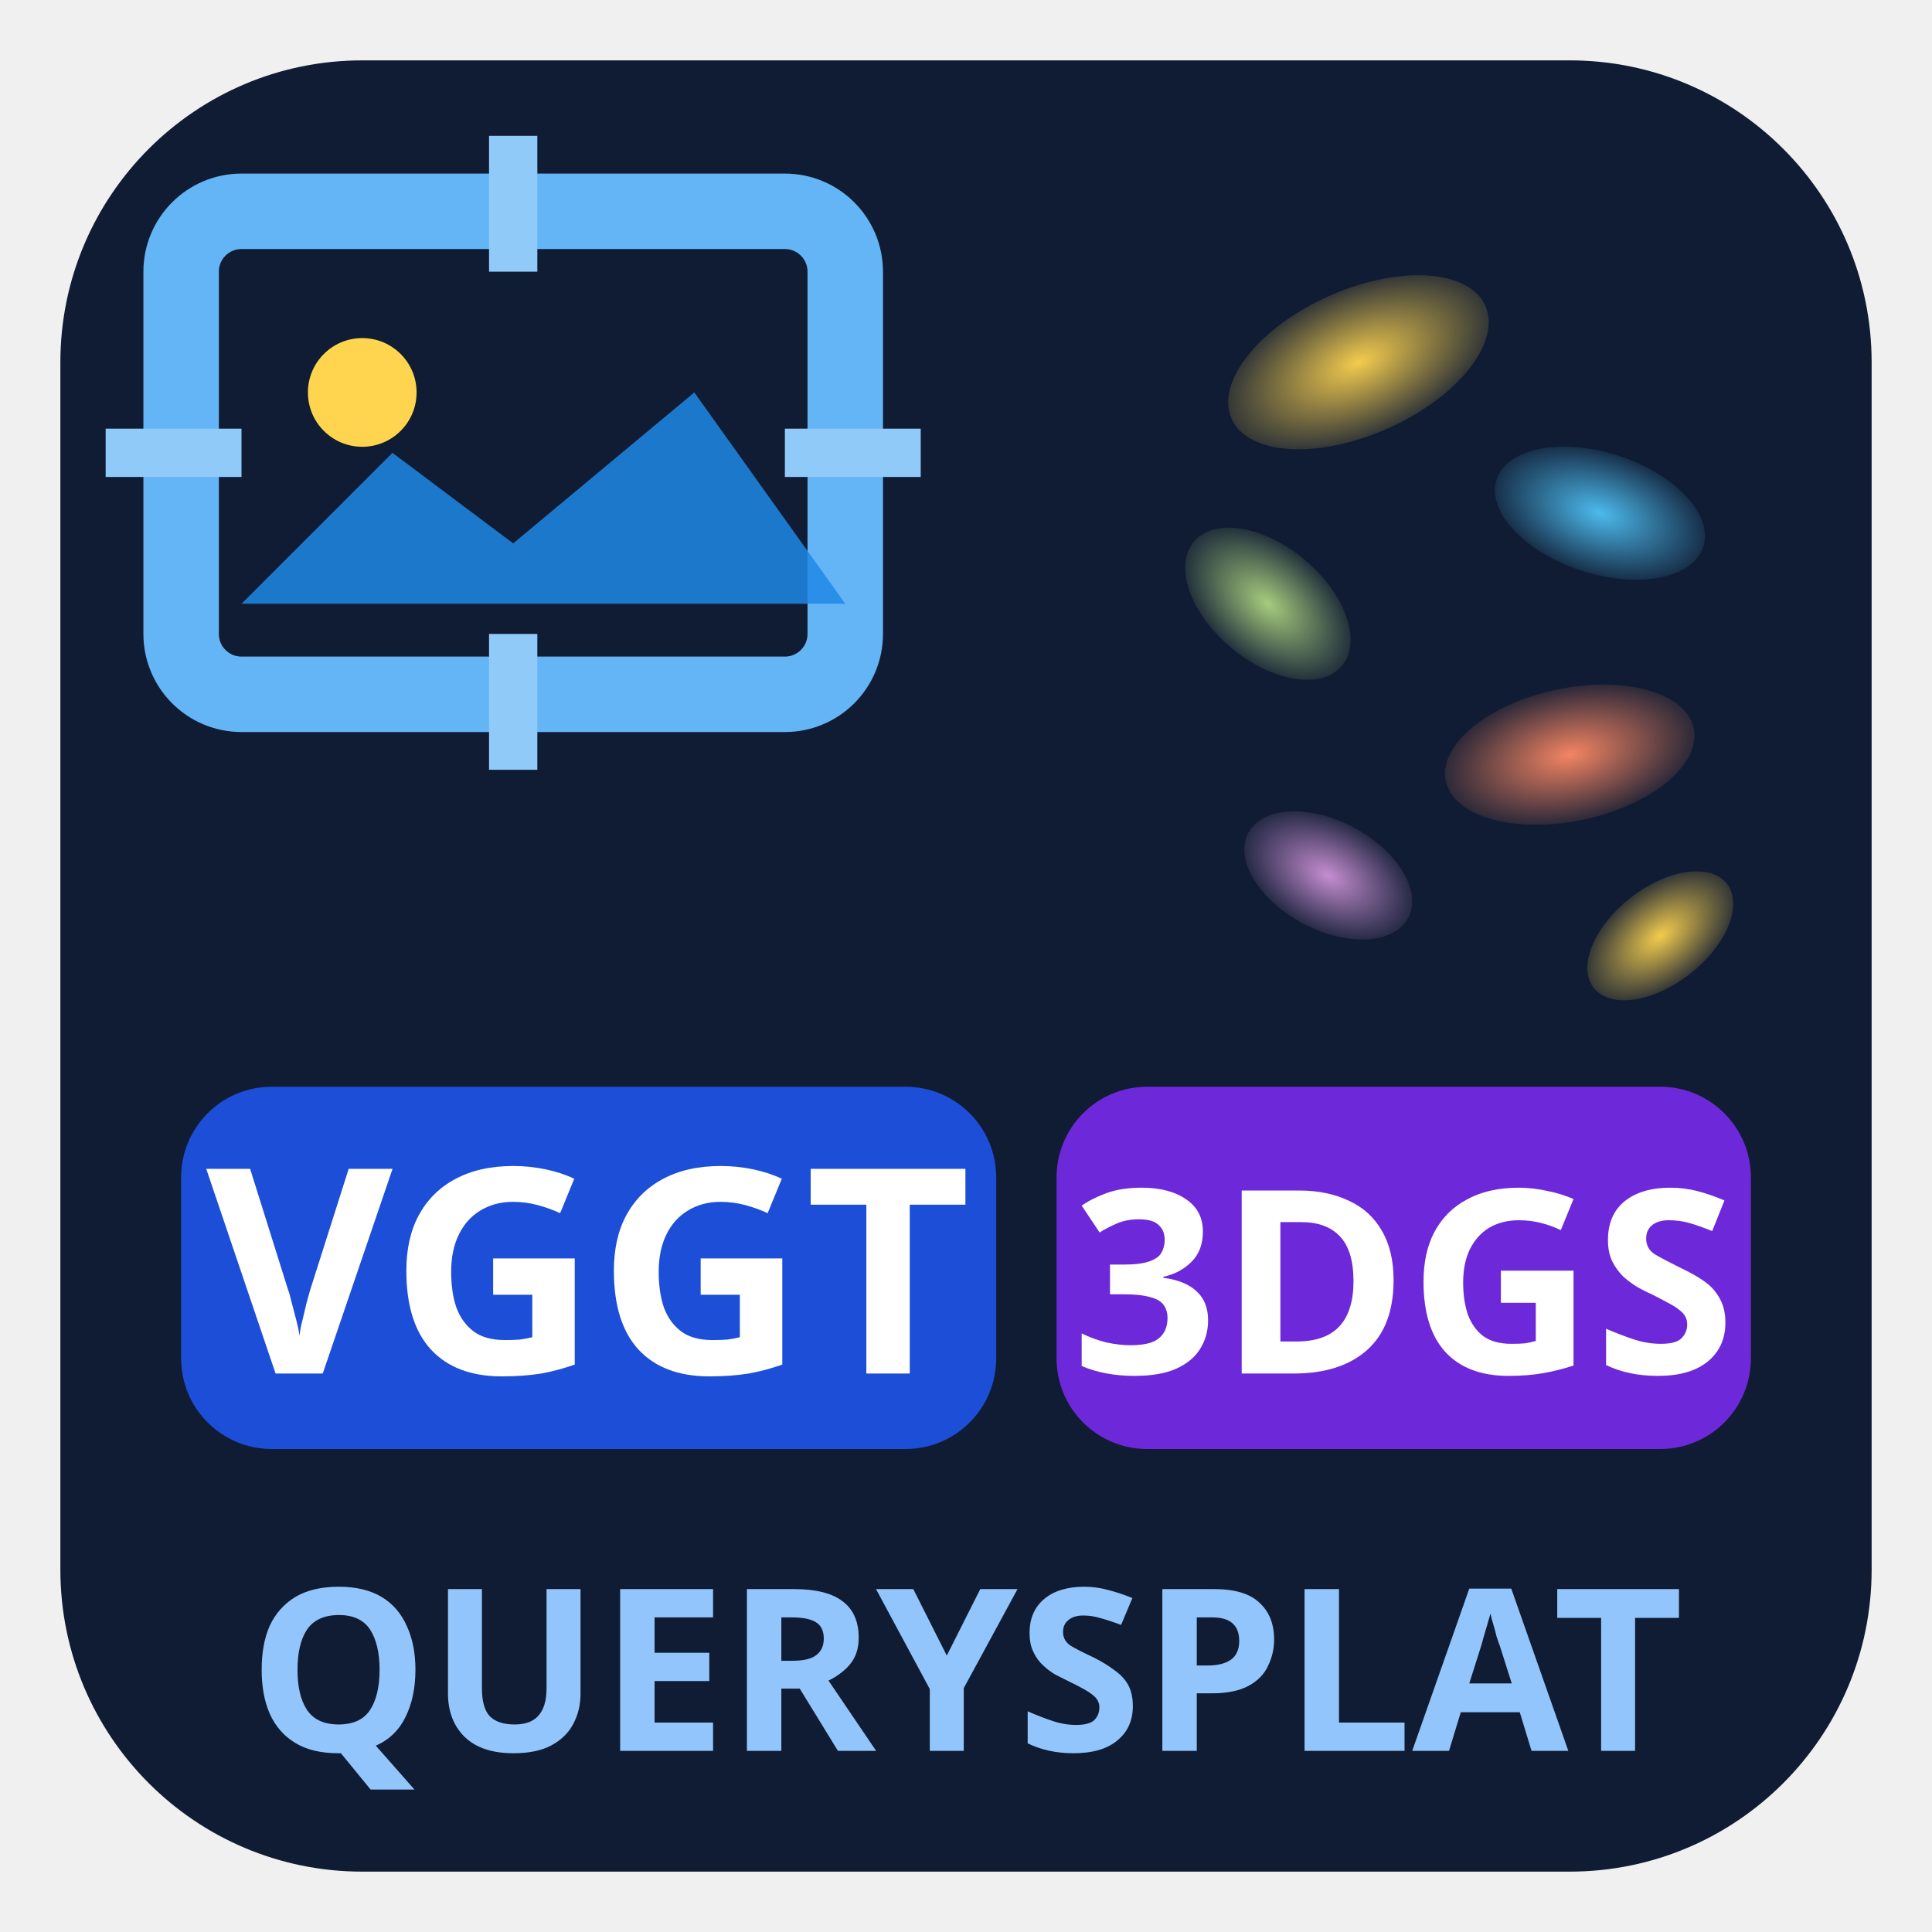
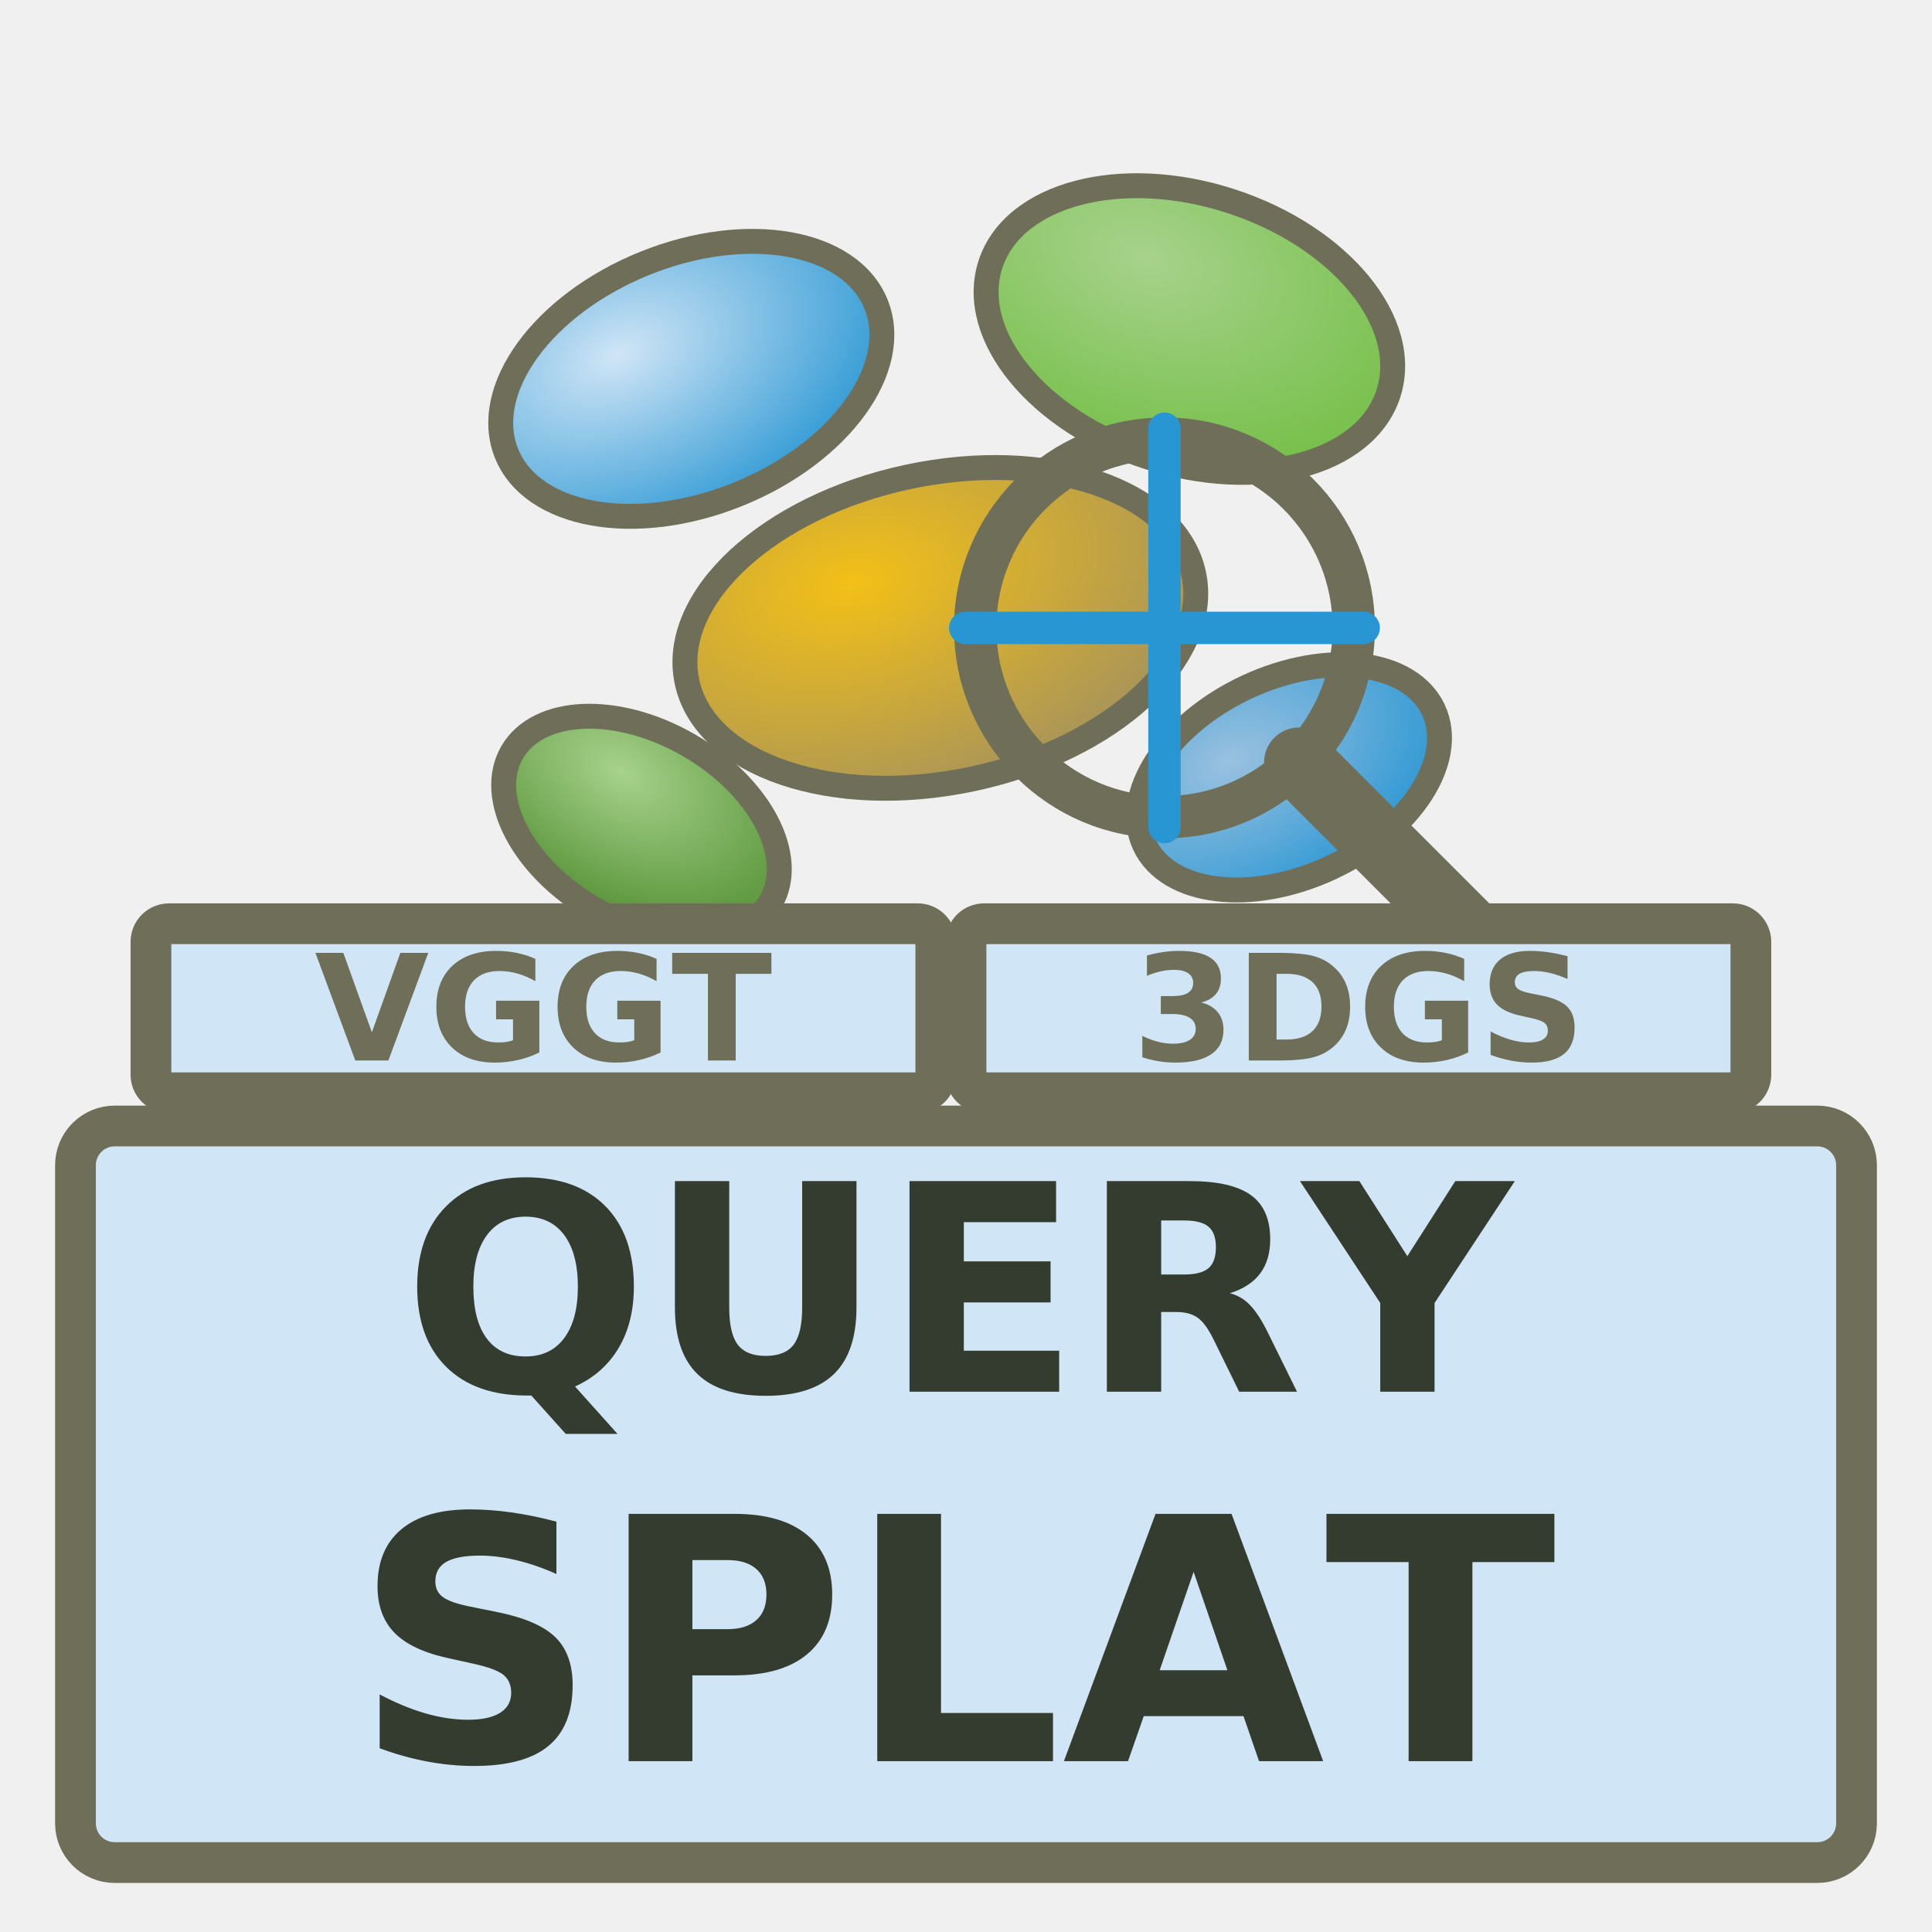
- <svg xmlns="http://www.w3.org/2000/svg" viewBox="0 0 64 64" width="64" height="64">
-   <rect x="2" y="2" width="60" height="60" rx="10" fill="#101c33" />
-   <rect x="6" y="7" width="22" height="16" rx="2" fill="none" stroke="#64b5f6" stroke-width="2.5" />
-   <circle cx="12" cy="13" r="1.8" fill="#ffd54f" />
-   <path d="M8 20 l5-5 4 3 6-5 5 7 z" fill="#1e88e5" opacity="0.85" />
-   <line x1="17" y1="4.5" x2="17" y2="9" stroke="#90caf9" stroke-width="1.6" />
-   <line x1="17" y1="21" x2="17" y2="25.5" stroke="#90caf9" stroke-width="1.6" />
-   <line x1="3.5" y1="15" x2="8" y2="15" stroke="#90caf9" stroke-width="1.6" />
-   <line x1="26" y1="15" x2="30.5" y2="15" stroke="#90caf9" stroke-width="1.6" />
-   <defs>
-     <radialGradient id="gs1" cx="50%" cy="50%" r="50%">
-       <stop offset="0%" stop-color="#ffd54f" stop-opacity="0.95" />
-       <stop offset="100%" stop-color="#ffd54f" stop-opacity="0.15" />
-     </radialGradient>
-     <radialGradient id="gs2" cx="50%" cy="50%" r="50%">
-       <stop offset="0%" stop-color="#4fc3f7" stop-opacity="0.95" />
-       <stop offset="100%" stop-color="#4fc3f7" stop-opacity="0.12" />
-     </radialGradient>
-     <radialGradient id="gs3" cx="50%" cy="50%" r="50%">
-       <stop offset="0%" stop-color="#aed581" stop-opacity="0.95" />
-       <stop offset="100%" stop-color="#aed581" stop-opacity="0.12" />
-     </radialGradient>
-     <radialGradient id="gs4" cx="50%" cy="50%" r="50%">
-       <stop offset="0%" stop-color="#ff8a65" stop-opacity="0.95" />
-       <stop offset="100%" stop-color="#ff8a65" stop-opacity="0.12" />
-     </radialGradient>
-     <radialGradient id="gs5" cx="50%" cy="50%" r="50%">
-       <stop offset="0%" stop-color="#ce93d8" stop-opacity="0.95" />
-       <stop offset="100%" stop-color="#ce93d8" stop-opacity="0.12" />
-     </radialGradient>
-   </defs>
-   <ellipse cx="45" cy="12" rx="4.6" ry="2.4" transform="rotate(-24 45 12)" fill="url(#gs1)" />
-   <ellipse cx="53" cy="17" rx="3.6" ry="2.0" transform="rotate(18 53 17)" fill="url(#gs2)" />
-   <ellipse cx="42" cy="20" rx="3.2" ry="1.9" transform="rotate(40 42 20)" fill="url(#gs3)" />
-   <ellipse cx="52" cy="25" rx="4.2" ry="2.2" transform="rotate(-12 52 25)" fill="url(#gs4)" />
-   <ellipse cx="44" cy="29" rx="3.0" ry="1.8" transform="rotate(28 44 29)" fill="url(#gs5)" />
-   <ellipse cx="55" cy="31" rx="2.8" ry="1.6" transform="rotate(-38 55 31)" fill="url(#gs1)" />
-   <rect x="6" y="36" width="27" height="12" rx="3" fill="#1d4ed8" />
-   <text x="19.5" y="45.5" font-family="sans-serif" font-size="9.5" font-weight="bold" fill="#ffffff" text-anchor="middle">VGGT</text>
-   <rect x="35" y="36" width="23" height="12" rx="3" fill="#6d28d9" />
-   <text x="46.5" y="45.5" font-family="sans-serif" font-size="8.5" font-weight="bold" fill="#ffffff" text-anchor="middle">3DGS</text>
-   <text x="32" y="58" font-family="sans-serif" font-size="7.5" font-weight="bold" fill="#93c5fd" text-anchor="middle">QUERYSPLAT</text>
+ <svg xmlns="http://www.w3.org/2000/svg" width="128" height="128" viewBox="0 0 64 64" stroke="#6F6F59" stroke-width="1.35" stroke-linecap="round" stroke-linejoin="round">
+   <g stroke-width=".85" transform="translate(13 1) scale(1.65)">
+     <defs>
+       <radialGradient id="splat0" cx="0.35" cy="0.3" r="0.8">
+         <stop offset="0.000" stop-color="#D0E5F6" />
+         <stop offset="1.000" stop-color="#2896D3" />
+       </radialGradient>
+       <radialGradient id="splat1" cx="0.35" cy="0.3" r="0.8">
+         <stop offset="0.000" stop-color="#A7D28C" />
+         <stop offset="1.000" stop-color="#72BE44" />
+       </radialGradient>
+       <radialGradient id="splat2" cx="0.35" cy="0.3" r="0.8">
+         <stop offset="0.000" stop-color="#F3C017" />
+         <stop offset="1.000" stop-color="#A3915E" />
+       </radialGradient>
+       <radialGradient id="splat3" cx="0.35" cy="0.3" r="0.8">
+         <stop offset="0.000" stop-color="#A7D28C" />
+         <stop offset="1.000" stop-color="#4E8C2E" />
+       </radialGradient>
+       <radialGradient id="splat4" cx="0.35" cy="0.3" r="0.8">
+         <stop offset="0.000" stop-color="#9AC1E0" />
+         <stop offset="1.000" stop-color="#2896D3" />
+       </radialGradient>
+     </defs>
+     <ellipse cx="6" cy="7" rx="4" ry="2.5" transform="rotate(-22 6 7)" fill="url(#splat0)" stroke="#6F6F59" stroke-width=".5" />
+     <ellipse cx="16" cy="6" rx="4.2" ry="2.7" transform="rotate(18 16 6)" fill="url(#splat1)" stroke="#6F6F59" stroke-width=".5" />
+     <ellipse cx="11" cy="12" rx="5.2" ry="3.1" transform="rotate(-12 11 12)" fill="url(#splat2)" stroke="#6F6F59" stroke-width=".5" />
+     <ellipse cx="5" cy="16" rx="3" ry="1.9" transform="rotate(30 5 16)" fill="url(#splat3)" stroke="#6F6F59" stroke-width=".5" />
+     <ellipse cx="18" cy="15" rx="3.2" ry="2" transform="rotate(-25 18 15)" fill="url(#splat4)" stroke="#6F6F59" stroke-width=".5" />
+     <circle cx="15.5" cy="12" r="3.8" fill="none" stroke="#6F6F59" />
+     <path d="M 18.2 14.7 L 22 18.5" fill="none" stroke="#6F6F59" stroke-width="1.4" />
+     <path d="M 11.5 12 H 19.5 M 15.5 8 V 16" fill="none" stroke="#2896D3" stroke-width="0.65" />
+   </g>
+   <g data-source-captions="true">
+     <rect x="5.0" y="30.6" width="26.0" height="5.6" rx="0.6" fill="#D0E5F6" stroke="#6F6F59" />
+     <path data-label="VGGT" d="M10 -1493H397L793 -391L1188 -1493H1575L1022 0H563ZM3115 -111Q2971 -41 2816.0 -6.0Q2661 29 2496 29Q2123 29 1905.0 -179.5Q1687 -388 1687 -745Q1687 -1106 1909.0 -1313.0Q2131 -1520 2517 -1520Q2666 -1520 2802.5 -1492.0Q2939 -1464 3060 -1409V-1100Q2935 -1171 2811.5 -1206.0Q2688 -1241 2564 -1241Q2334 -1241 2209.5 -1112.5Q2085 -984 2085 -745Q2085 -508 2205.0 -379.0Q2325 -250 2546 -250Q2606 -250 2657.5 -257.5Q2709 -265 2750 -281V-571H2515V-829H3115ZM4796 -111Q4652 -41 4497.0 -6.0Q4342 29 4177 29Q3804 29 3586.0 -179.5Q3368 -388 3368 -745Q3368 -1106 3590.0 -1313.0Q3812 -1520 4198 -1520Q4347 -1520 4483.5 -1492.0Q4620 -1464 4741 -1409V-1100Q4616 -1171 4492.5 -1206.0Q4369 -1241 4245 -1241Q4015 -1241 3890.5 -1112.5Q3766 -984 3766 -745Q3766 -508 3886.0 -379.0Q4006 -250 4227 -250Q4287 -250 4338.5 -257.5Q4390 -265 4431 -281V-571H4196V-829H4796ZM4957 -1493H6333V-1202H5838V0H5453V-1202H4957Z" transform="translate(10.42444 35.13073) scale(0.002389)" fill="#6F6F59" stroke="none" />
+     <rect x="32.0" y="30.6" width="26.0" height="5.6" rx="0.6" fill="#D0E5F6" stroke="#6F6F59" />
+     <path data-label="3DGS" d="M954 -805Q1105 -766 1183.5 -669.5Q1262 -573 1262 -424Q1262 -202 1092.0 -86.5Q922 29 596 29Q481 29 365.5 10.5Q250 -8 137 -45V-342Q245 -288 351.5 -260.5Q458 -233 561 -233Q714 -233 795.5 -286.0Q877 -339 877 -438Q877 -540 793.5 -592.5Q710 -645 547 -645H393V-893H555Q700 -893 771.0 -938.5Q842 -984 842 -1077Q842 -1163 773.0 -1210.0Q704 -1257 578 -1257Q485 -1257 390.0 -1236.0Q295 -1215 201 -1174V-1456Q315 -1488 427.0 -1504.0Q539 -1520 647 -1520Q938 -1520 1082.5 -1424.5Q1227 -1329 1227 -1137Q1227 -1006 1158.0 -922.5Q1089 -839 954 -805ZM1998 -1202V-291H2136Q2372 -291 2496.5 -408.0Q2621 -525 2621 -748Q2621 -970 2497.0 -1086.0Q2373 -1202 2136 -1202ZM1613 -1493H2019Q2359 -1493 2525.5 -1444.5Q2692 -1396 2811 -1280Q2916 -1179 2967.0 -1047.0Q3018 -915 3018 -748Q3018 -579 2967.0 -446.5Q2916 -314 2811 -213Q2691 -97 2523.0 -48.5Q2355 0 2019 0H1613ZM4655 -111Q4511 -41 4356.0 -6.0Q4201 29 4036 29Q3663 29 3445.0 -179.5Q3227 -388 3227 -745Q3227 -1106 3449.0 -1313.0Q3671 -1520 4057 -1520Q4206 -1520 4342.5 -1492.0Q4479 -1464 4600 -1409V-1100Q4475 -1171 4351.5 -1206.0Q4228 -1241 4104 -1241Q3874 -1241 3749.5 -1112.5Q3625 -984 3625 -745Q3625 -508 3745.0 -379.0Q3865 -250 4086 -250Q4146 -250 4197.5 -257.5Q4249 -265 4290 -281V-571H4055V-829H4655ZM6033 -1446V-1130Q5910 -1185 5793.0 -1213.0Q5676 -1241 5572 -1241Q5434 -1241 5368.0 -1203.0Q5302 -1165 5302 -1085Q5302 -1025 5346.5 -991.5Q5391 -958 5508 -934L5672 -901Q5921 -851 6026.0 -749.0Q6131 -647 6131 -459Q6131 -212 5984.5 -91.5Q5838 29 5537 29Q5395 29 5252.0 2.0Q5109 -25 4966 -78V-403Q5109 -327 5242.5 -288.5Q5376 -250 5500 -250Q5626 -250 5693.0 -292.0Q5760 -334 5760 -412Q5760 -482 5714.5 -520.0Q5669 -558 5533 -588L5384 -621Q5160 -669 5056.5 -774.0Q4953 -879 4953 -1057Q4953 -1280 5097.0 -1400.0Q5241 -1520 5511 -1520Q5634 -1520 5764.0 -1501.5Q5894 -1483 6033 -1446Z" transform="translate(37.51401 35.13073) scale(0.002389)" fill="#6F6F59" stroke="none" />
+   </g>
+   <rect x="2.5" y="37.3" width="59" height="24.4" rx="1.3" fill="#D0E5F6" stroke="#6F6F59" />
+   <g data-plugin-name="QuerySplat" data-name-lines="2">
+     <path data-label="QUERY" d="M911 27H881Q512 27 307.0 -177.0Q102 -381 102 -745Q102 -1108 306.5 -1314.0Q511 -1520 870 -1520Q1233 -1520 1435.5 -1316.0Q1638 -1112 1638 -745Q1638 -493 1530.5 -311.0Q1423 -129 1221 -37L1522 299H1155ZM870 -1241Q694 -1241 597.0 -1111.0Q500 -981 500 -745Q500 -505 595.0 -377.5Q690 -250 870 -250Q1047 -250 1144.0 -380.0Q1241 -510 1241 -745Q1241 -981 1144.0 -1111.0Q1047 -1241 870 -1241ZM1929 -1493H2314V-598Q2314 -413 2374.5 -333.5Q2435 -254 2572 -254Q2710 -254 2770.5 -333.5Q2831 -413 2831 -598V-1493H3216V-598Q3216 -281 3057.0 -126.0Q2898 29 2572 29Q2247 29 2088.0 -126.0Q1929 -281 1929 -598ZM3592 -1493H4631V-1202H3977V-924H4592V-633H3977V-291H4653V0H3592ZM5538 -831Q5659 -831 5711.5 -876.0Q5764 -921 5764 -1024Q5764 -1126 5711.5 -1170.0Q5659 -1214 5538 -1214H5376V-831ZM5376 -565V0H4991V-1493H5579Q5874 -1493 6011.5 -1394.0Q6149 -1295 6149 -1081Q6149 -933 6077.5 -838.0Q6006 -743 5862 -698Q5941 -680 6003.5 -616.5Q6066 -553 6130 -424L6339 0H5929L5747 -371Q5692 -483 5635.5 -524.0Q5579 -565 5485 -565ZM6360 -1493H6781L7121 -961L7461 -1493H7883L7314 -629V0H6929V-629Z" transform="translate(13.34346 46.1028) scale(0.004673)" fill="#343C30" stroke="none" />
+     <path data-label="SPLAT" d="M1227 -1446V-1130Q1104 -1185 987.0 -1213.0Q870 -1241 766 -1241Q628 -1241 562.0 -1203.0Q496 -1165 496 -1085Q496 -1025 540.5 -991.5Q585 -958 702 -934L866 -901Q1115 -851 1220.0 -749.0Q1325 -647 1325 -459Q1325 -212 1178.5 -91.5Q1032 29 731 29Q589 29 446.0 2.0Q303 -25 160 -78V-403Q303 -327 436.5 -288.5Q570 -250 694 -250Q820 -250 887.0 -292.0Q954 -334 954 -412Q954 -482 908.5 -520.0Q863 -558 727 -588L578 -621Q354 -669 250.5 -774.0Q147 -879 147 -1057Q147 -1280 291.0 -1400.0Q435 -1520 705 -1520Q828 -1520 958.0 -1501.5Q1088 -1483 1227 -1446ZM1663 -1493H2302Q2587 -1493 2739.5 -1366.5Q2892 -1240 2892 -1006Q2892 -771 2739.5 -644.5Q2587 -518 2302 -518H2048V0H1663ZM2048 -1214V-797H2261Q2373 -797 2434.0 -851.5Q2495 -906 2495 -1006Q2495 -1106 2434.0 -1160.0Q2373 -1214 2261 -1214ZM3164 -1493H3549V-291H4225V0H3164ZM5375 -272H4773L4678 0H4291L4844 -1493H5303L5856 0H5469ZM4869 -549H5278L5074 -1143ZM5876 -1493H7252V-1202H6757V0H6372V-1202H5876Z" transform="translate(11.69932 58.34087) scale(0.005487)" fill="#343C30" stroke="none" />
+   </g>
</svg>
